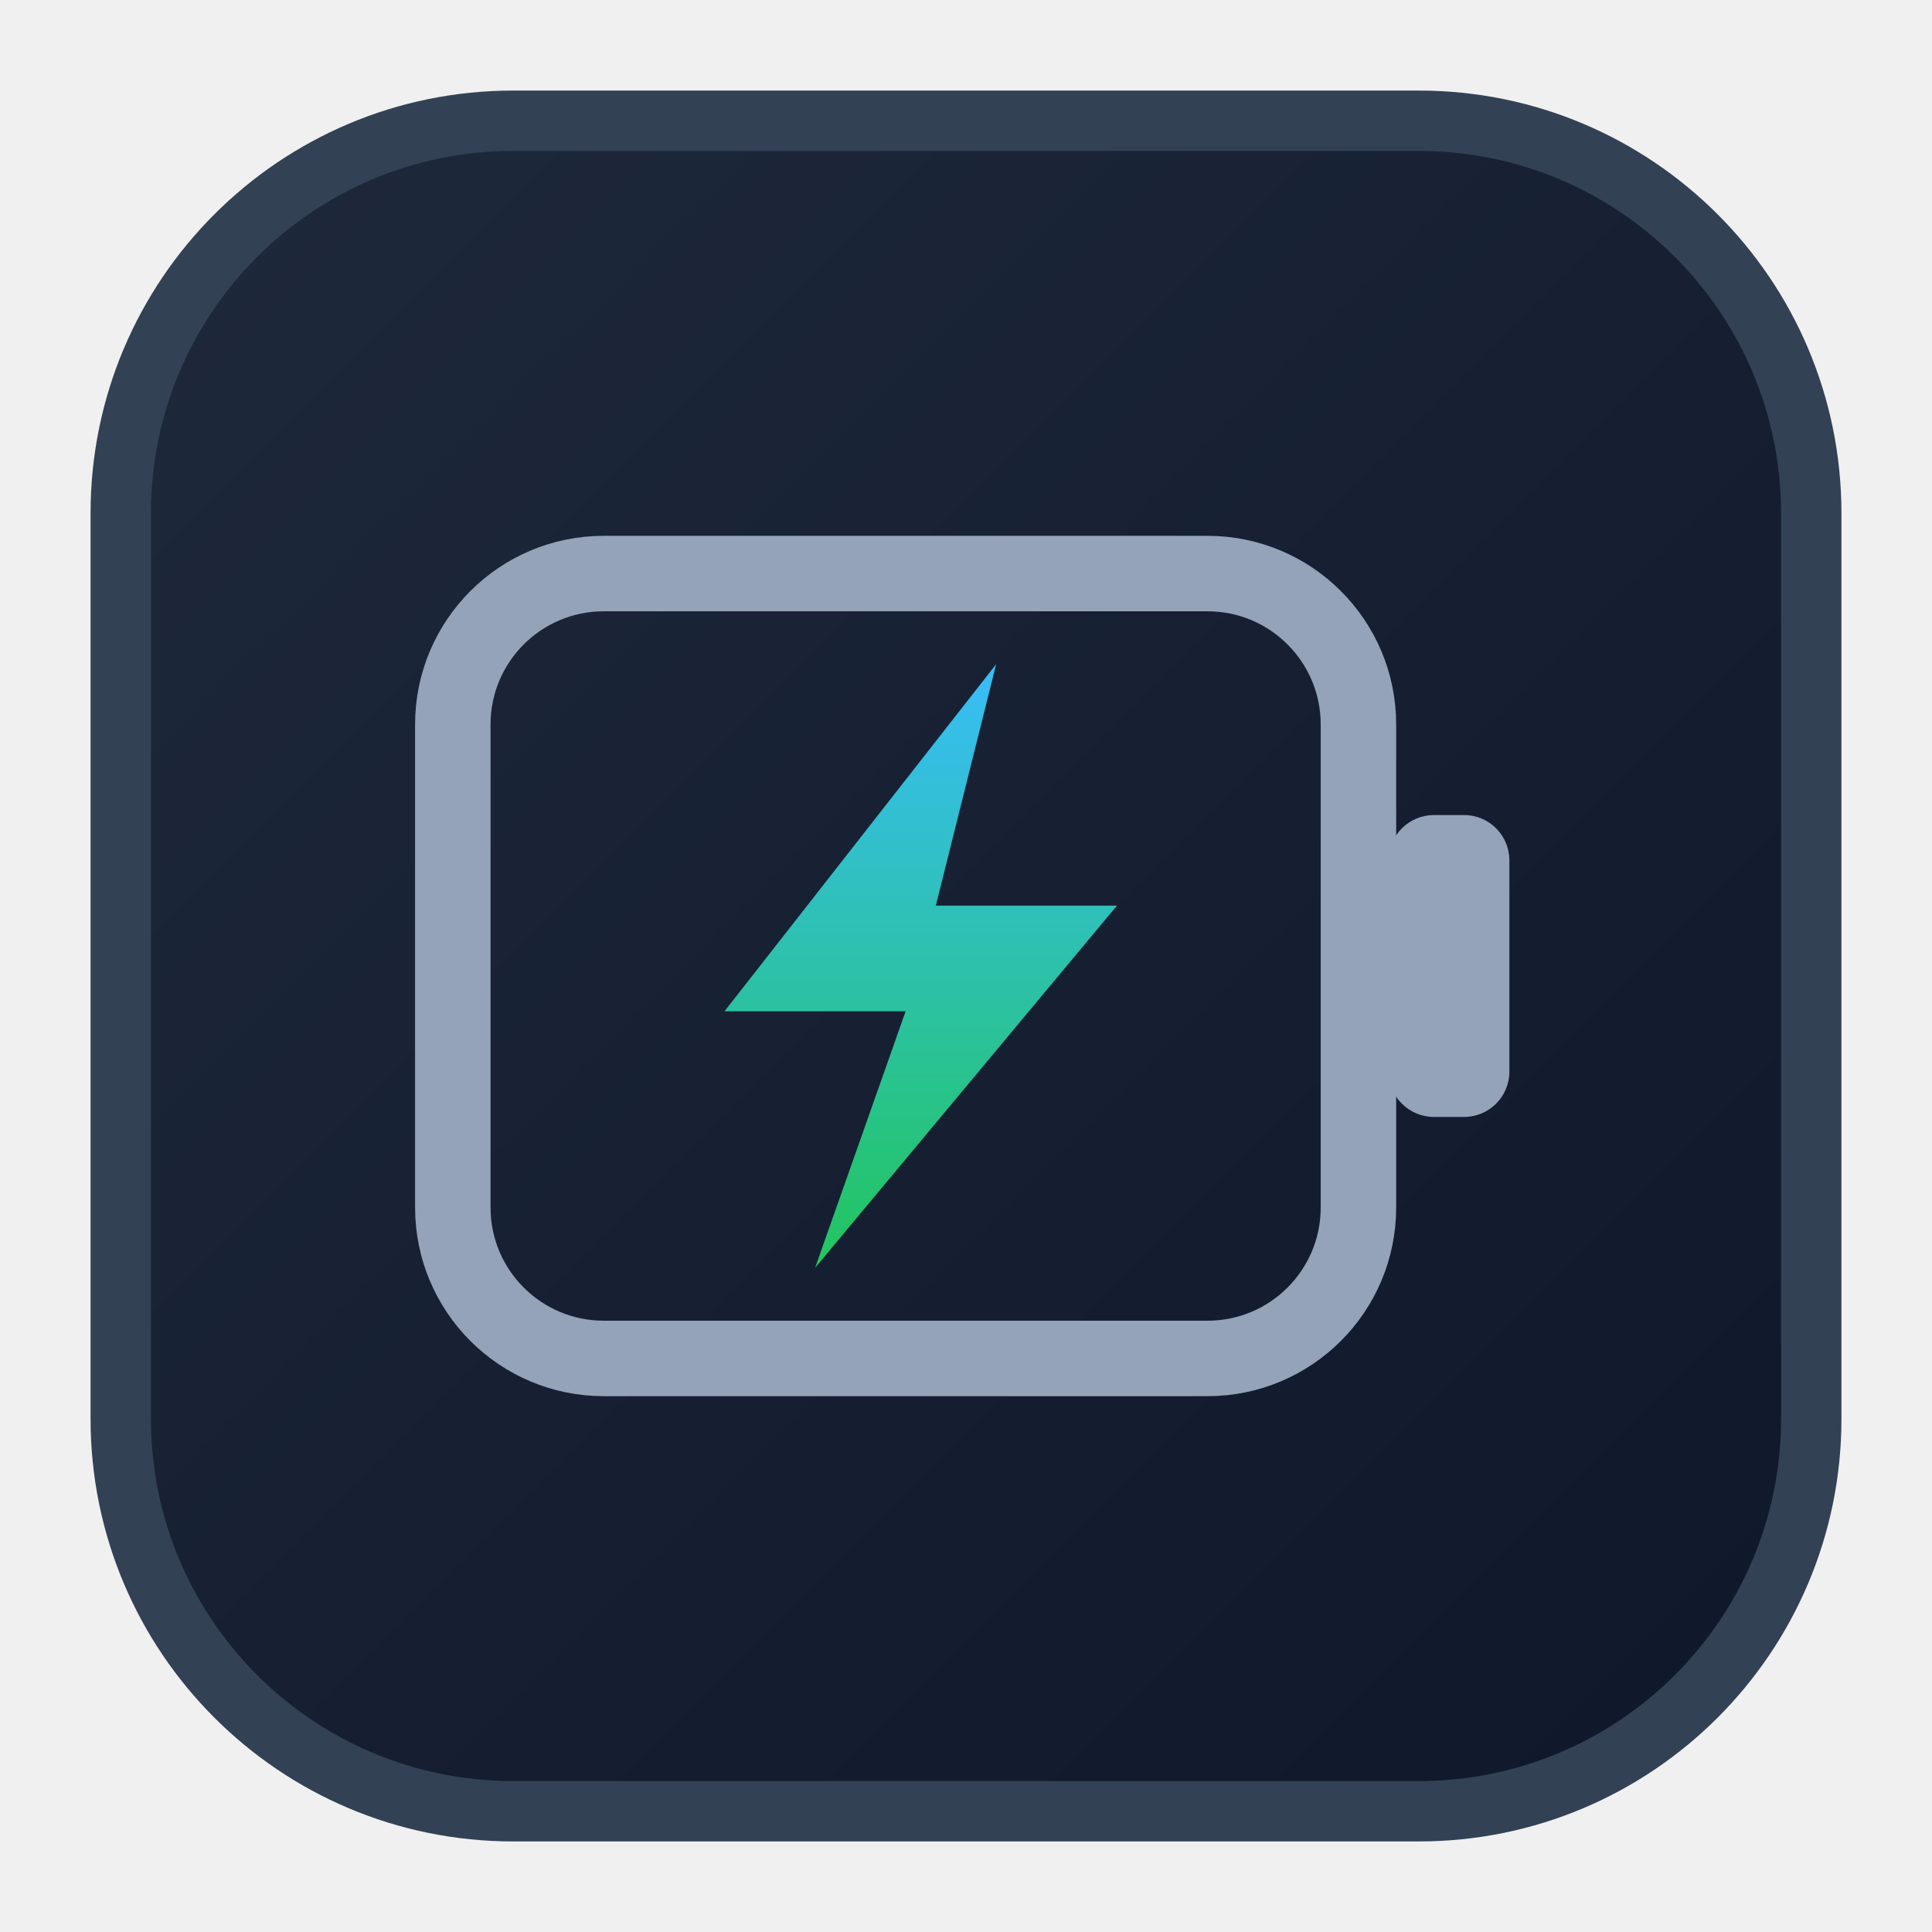
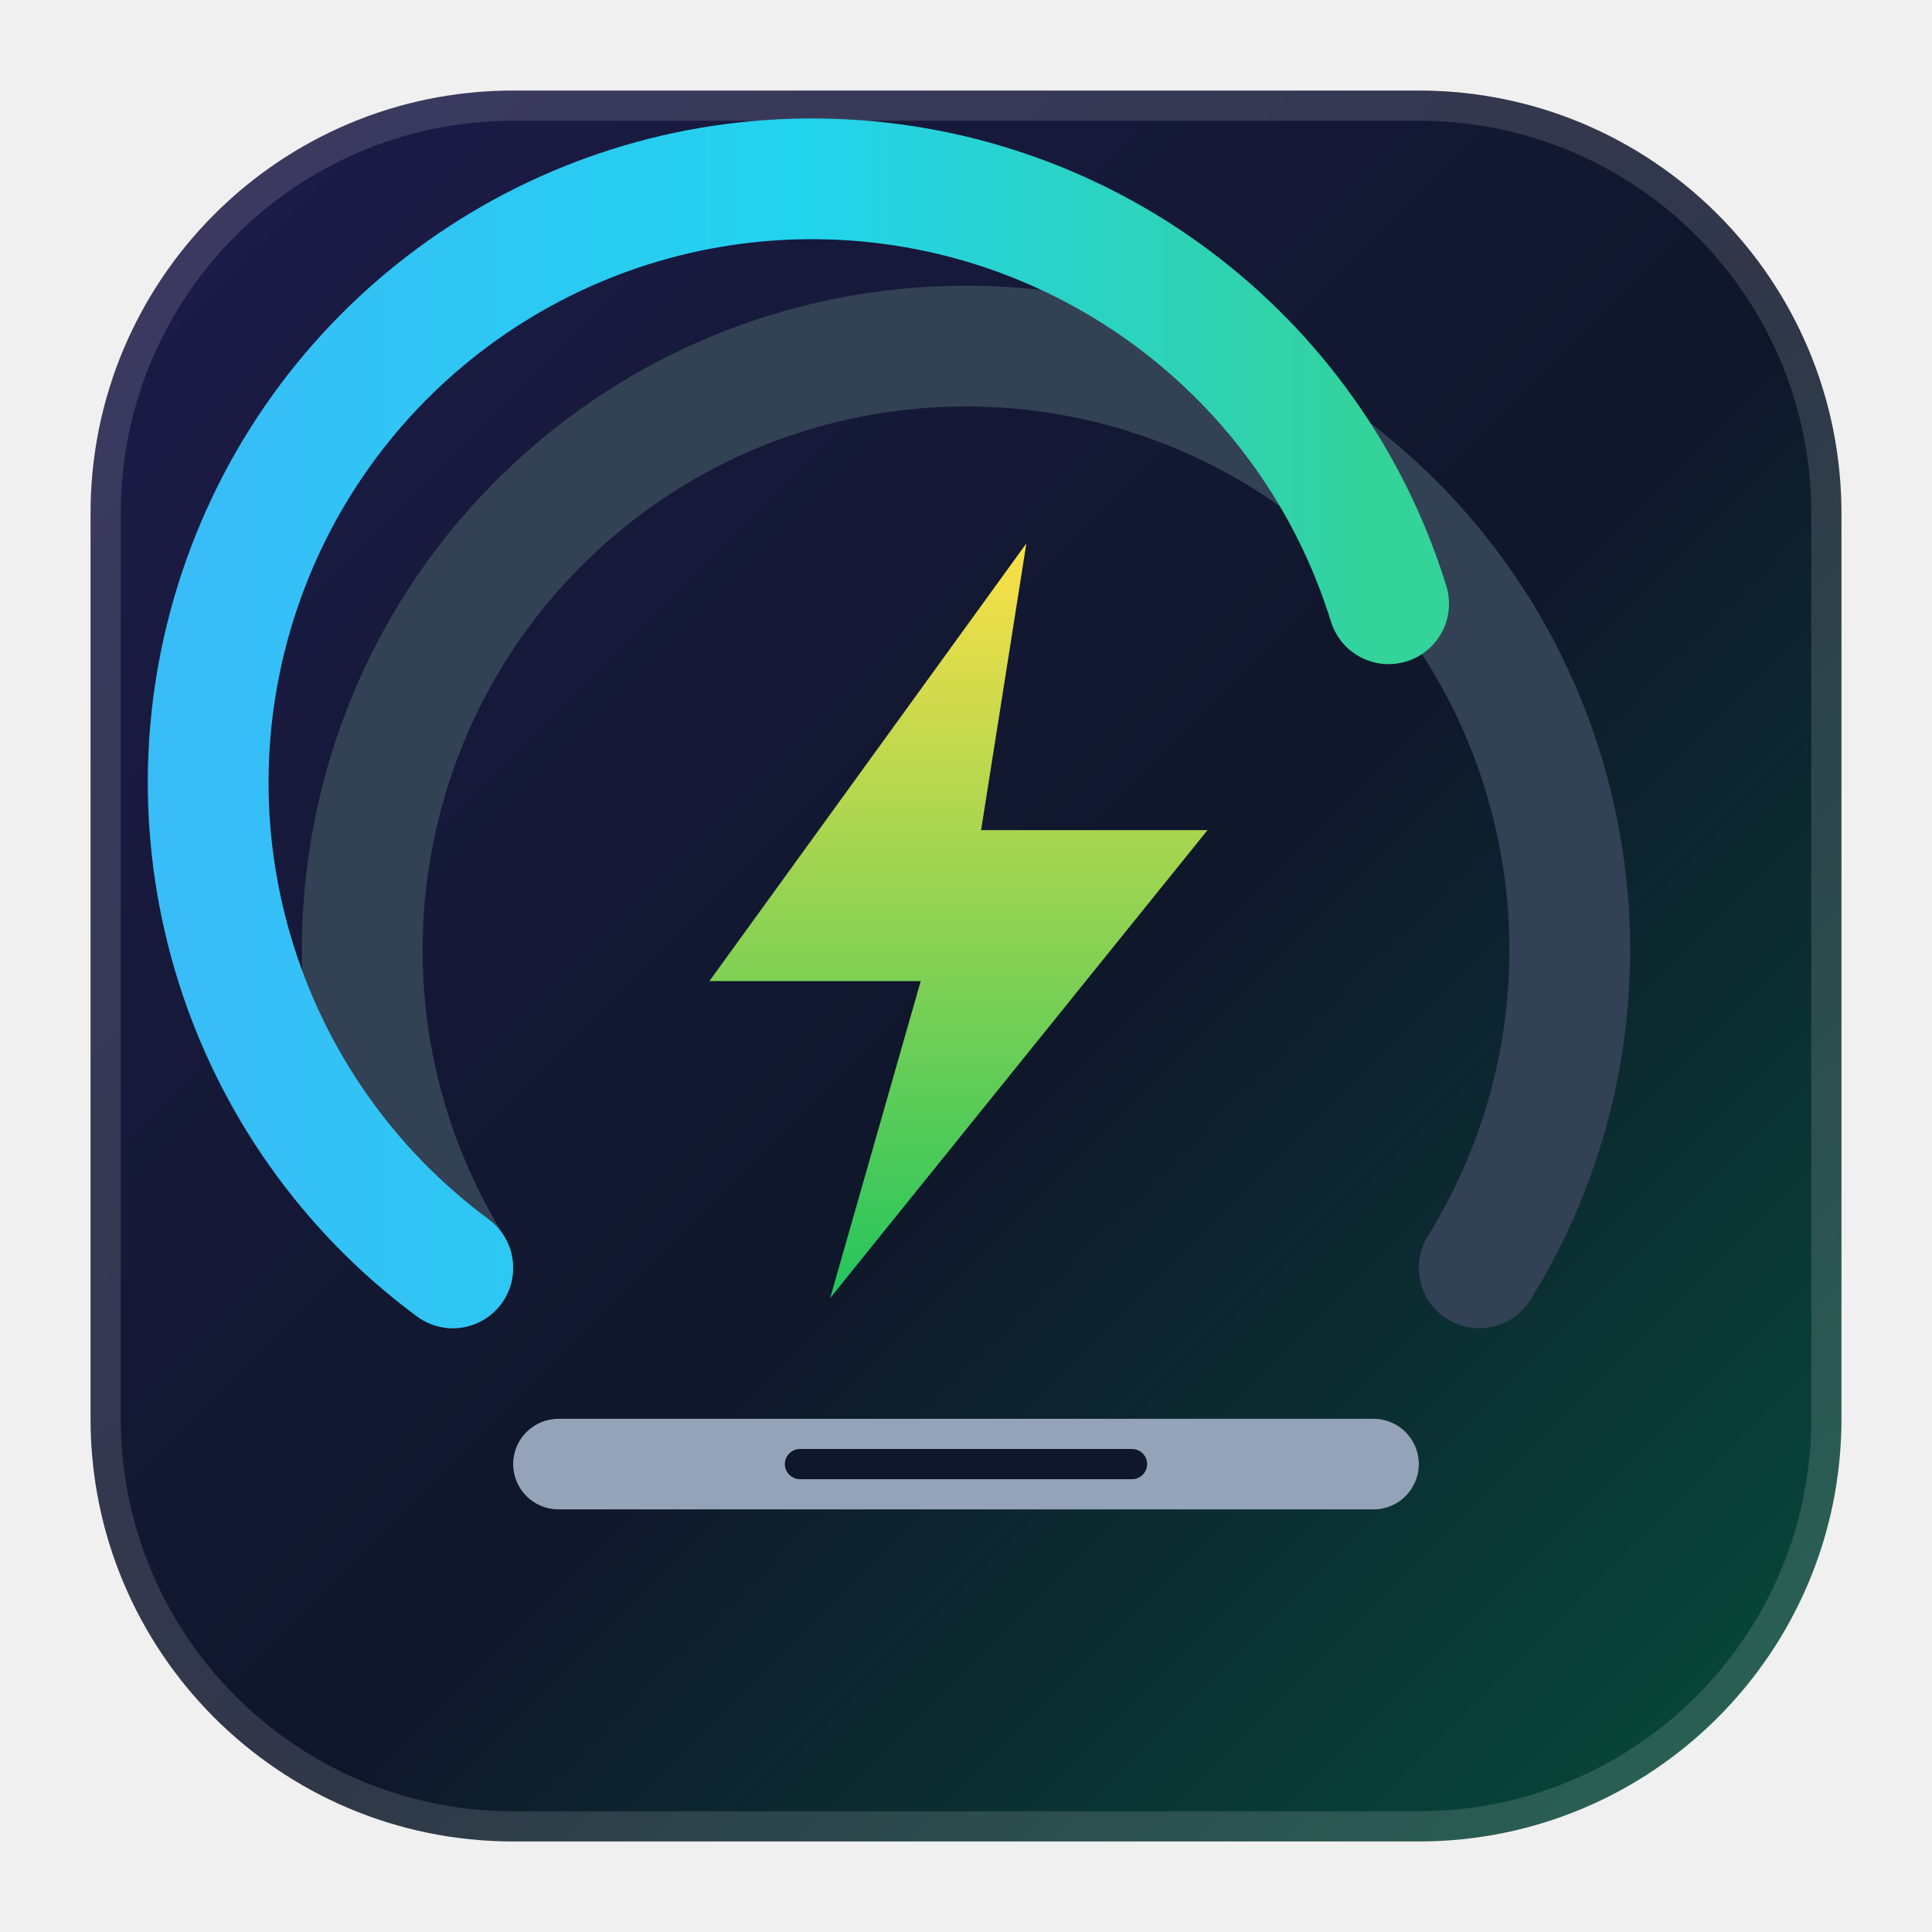
<svg xmlns="http://www.w3.org/2000/svg" viewBox="0 0 128 128">
  <defs>
    <linearGradient id="bg" x1="0" y1="0" x2="1" y2="1">
-       <stop offset="0%" stop-color="#1e293b" />
-       <stop offset="100%" stop-color="#0f172a" />
+       <stop offset="0%" stop-color="#1e1b4b" />
+       <stop offset="55%" stop-color="#0f172a" />
+       <stop offset="100%" stop-color="#064e3b" />
+     </linearGradient>
+     <linearGradient id="ring" x1="0" y1="0" x2="1" y2="0">
+       <stop offset="0%" stop-color="#38bdf8" />
+       <stop offset="50%" stop-color="#22d3ee" />
+       <stop offset="100%" stop-color="#34d399" />
    </linearGradient>
    <linearGradient id="bolt" x1="0" y1="0" x2="0" y2="1">
-       <stop offset="0%" stop-color="#38bdf8" />
+       <stop offset="0%" stop-color="#fde047" />
      <stop offset="100%" stop-color="#22c55e" />
    </linearGradient>
  </defs>
-   <rect x="8" y="8" width="112" height="112" rx="26" fill="url(#bg)" stroke="#334155" stroke-width="4" />
-   <rect x="30" y="38" width="60" height="52" rx="10" fill="none" stroke="#94a3b8" stroke-width="5" />
-   <rect x="92" y="54" width="8" height="20" rx="3" fill="#94a3b8" />
-   <polygon points="66,44 48,67 60,67 54,84 74,60 62,60" fill="url(#bolt)" />
+   <rect x="6" y="6" width="116" height="116" rx="28" fill="url(#bg)" />
+   <rect x="7" y="7" width="114" height="114" rx="27" fill="none" stroke="#ffffff" stroke-opacity="0.14" stroke-width="2" />
+   <path d="M 30 84 A 40 40 0 1 1 98 84" fill="none" stroke="#334155" stroke-width="8" stroke-linecap="round" />
+   <path d="M 30 84 A 40 40 0 1 1 92 40" fill="none" stroke="url(#ring)" stroke-width="8" stroke-linecap="round" />
+   <rect x="34" y="94" width="60" height="6" rx="3" fill="#94a3b8" />
+   <rect x="52" y="96" width="24" height="2" rx="1" fill="#0f172a" />
+   <polygon points="68,36 47,65 61,65 55,86 80,55 65,55" fill="url(#bolt)" />
</svg>
